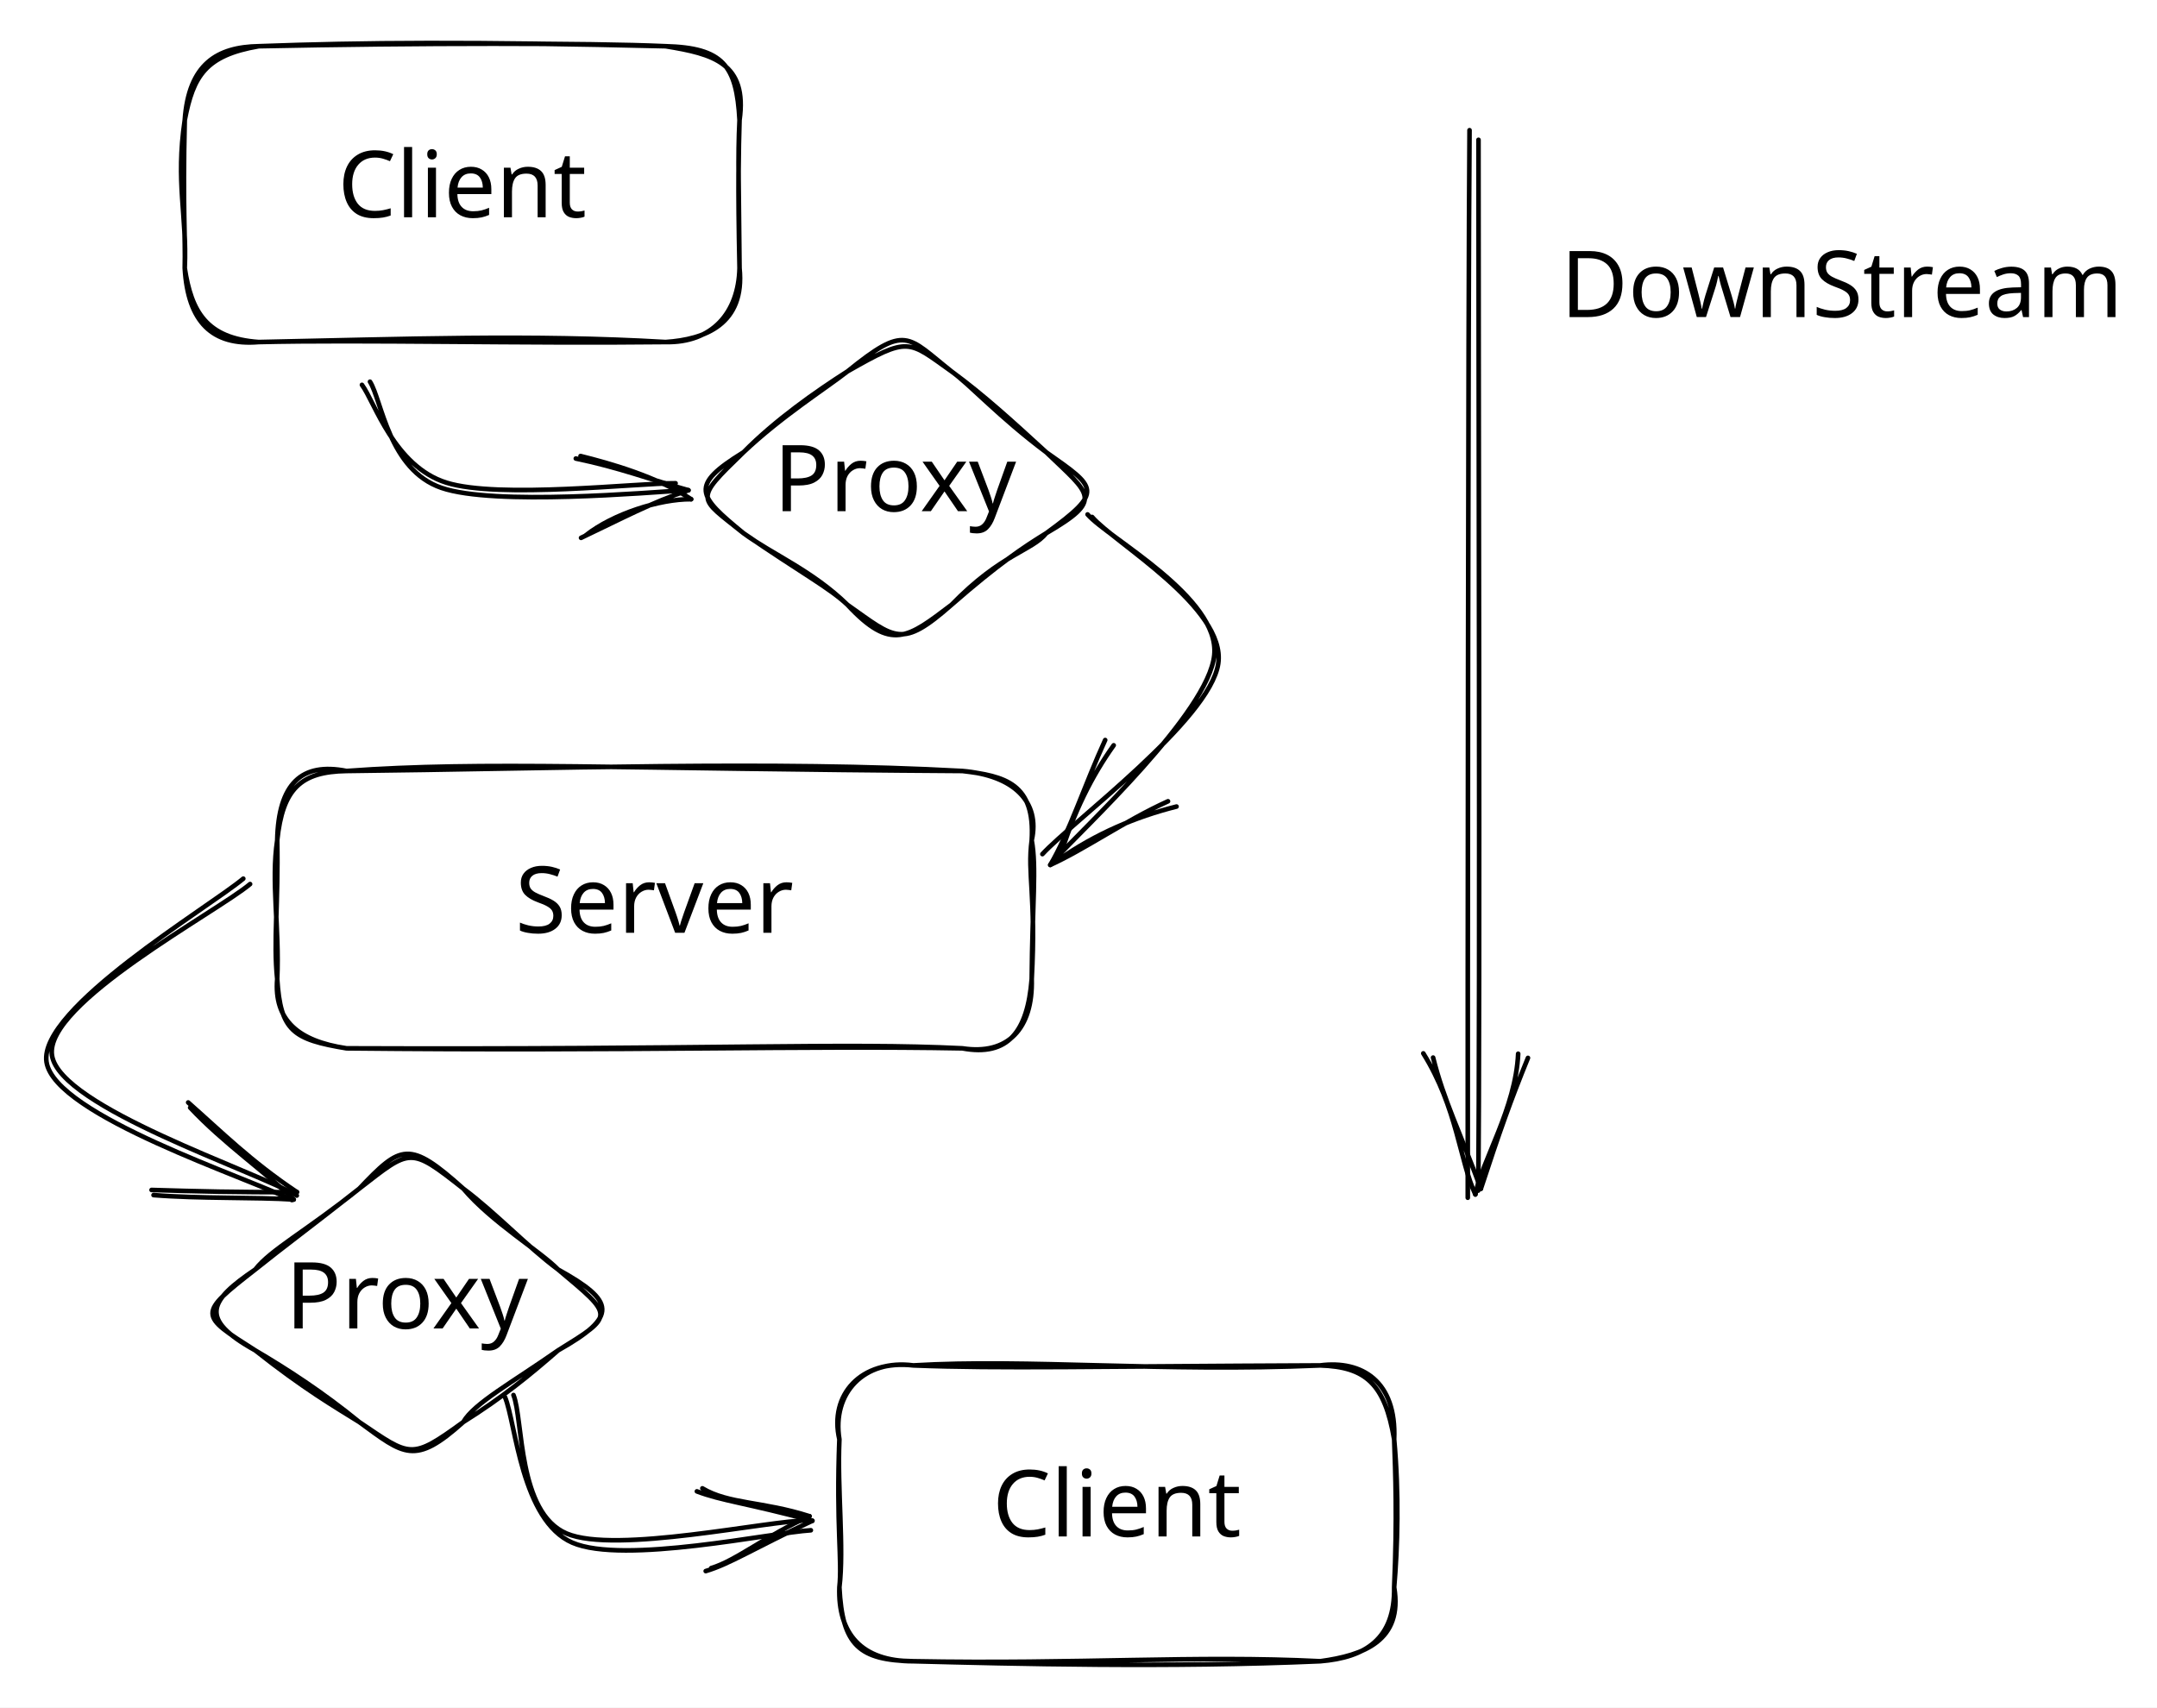
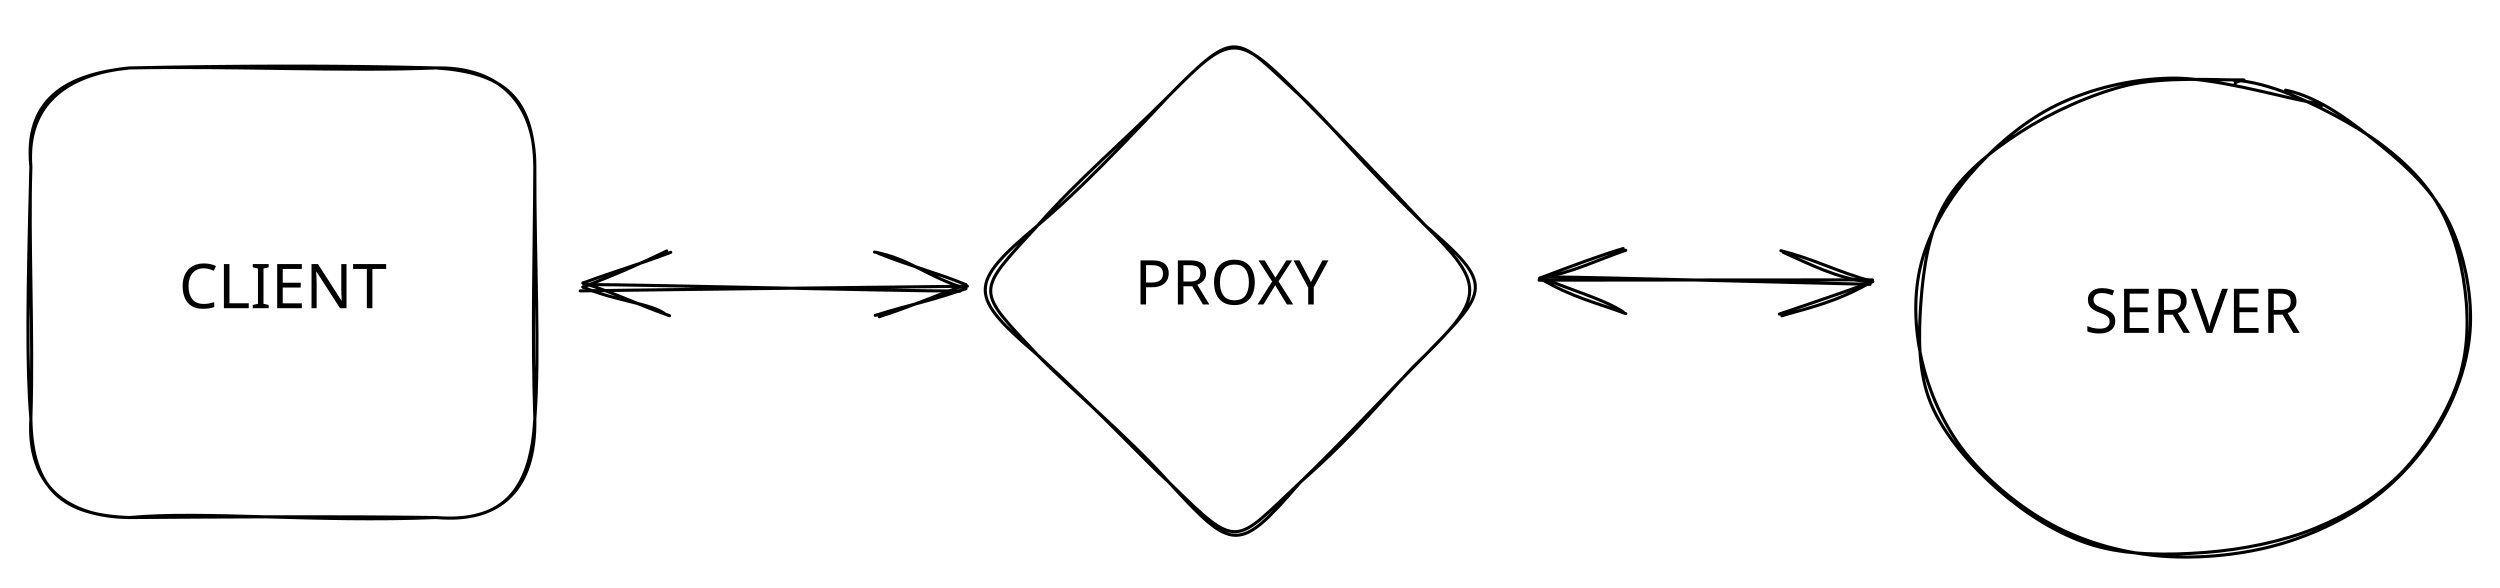
- <svg xmlns="http://www.w3.org/2000/svg" version="1.1" viewBox="0 0 466.561 369.4" width="466.561" height="369.4">
+ <svg xmlns="http://www.w3.org/2000/svg" version="1.1" viewBox="0 0 809.6 190.4" width="809.6" height="190.4">
  
-   eyJ2ZXJzaW9uIjoiMSIsImVuY29kaW5nIjoiYnN0cmluZyIsImNvbXByZXNzZWQiOnRydWUsImVuY29kZWQiOiJ4nN1bW3PaSFx1MDAxM333r3B5X2Pt3C95s1x1MDAxZG82YGLHxJfkqy2XXGYyKMhcdTAwMTJcdTAwMTbCgLfy37dHXHUwMDEwdFx1MDAwMcQlgPGnVDkgjUatnj7ndM9cZv/u7e9cdTAwMWZEg7Zz8H7/wOnXbM+th3bv4J05/+yEXHUwMDFkN/DhXHUwMDEyib93gm5Yi1s2o6jdef/nn3a7bTXc6D5cYlpWLXhcdTAwMWPe5njOo+NHXHUwMDFkaPg/+L6//2/8N/Wg0KlFtt/wnPiG+FLqWVxc5s9+XHUwMDBl/Pi5imKhNMN63MDtfIDHRU5cdTAwMWSuPthex0mumFNcdTAwMDefwycycF7Ck673VPn2wz4/XHUwMDFk3D8nT31wPa9cdTAwMWFccrzhS9m1ZjdM2dSJwqDl3Lj1qFx013Hu/Pi+Tlx1MDAwME5L7lxug26j6TudTuaeoG3X3GhgziE0Pjt0wvv95EzfeIBIiyCEMCFIXCKKXHRcdTAwMWZfjjvQ0uJaa4EokZgpxnKWnVx1MDAwNF5cdTAwMTBcdTAwMWHL/kDxkdh2b9daXHIw0K+P20Sh7XfadlxiI5a06/16Z5JY1nTcRjOCk1wi9Twn9jylYCyWhI4vmIe0P9XjXHUwMDE4+CftXHUwMDFhvz5yza+gSMKCjs78TMw17U/z4ZRcdTAwMGWpTFhFTj95h1RcdTAwMTCc9XtPVfHp8erGc1x1MDAxMCpcdTAwMWadfDi5uzhcdTAwMTi3+/luerfDm8te48k+xfSkdXFWv6t5raqHytmn/Hq+XHUwMDFkhkEv1e/oU/L+3XbdXHUwMDFlxipcdTAwMTZSaE0w0Vwi5U7P9Vtw0e96XnIuqLWS8N5LXHUwMDE5PFx1MDAwMavM+6dcdTAwMTCFyUxEcY5cdTAwMDWVXHUwMDEyyYVcdTAwMTE13Zm7jiiui1x1MDAxMEWw2Fx1MDAxNqK4mFx1MDAwNFx1MDAxNFx1MDAxMXlAYYIlXGaMlssgKlx1MDAxMzZcdTAwMTPQKYhCpFx1MDAxObz2XHUwMDEyUZiMduBHVffFODzFXHUwMDE05uxf9qPrXHIyXHUwMDAzXHUwMDE2hyf458RzM665tztcdTAwMGU803SCVab1kec2TFx1MDAwMFx1MDAxZtTgXHUwMDA2J8zEduSCWI1cdTAwMWI8uvV6Wk5qYIJccn2Gn1x1MDAxNpGBIHRcdTAwMWKub3tfs1x1MDAxNlx1MDAxNoKtUMNcdTAwMTjDs1x1MDAxMMeo4Fxuw+AujLhOr3vk91x1MDAwN1x1MDAwZvWAd7vRXflbJbK/7DriqFCWMohcdTAwMDPNRpxcdJ1cdTAwMDFcdTAwMWNT1DI4XHUwMDEyXHUwMDE4UY65SOHxlSSMXHUwMDEzSVx1MDAxMOO7KmHOdfXw68XLTTQ4eumxu5de6fjm86JcdTAwMTJcdTAwMTaeaqqudO2MXTu3fV5p13pRd21cdTAwMTLGpFRcdTAwMWKXMIrpLEBBLFKhpWCLI2q6N3dcdTAwMWNRXGahXHUwMDAyRHFEtoWoXHUwMDA1JVxmIVx1MDAwNWmhpluRMExcdTAwMTWlaokofHNcdTAwMTI2R1x1MDAwNVaRsLprP1x1MDAwNn59XHUwMDFh3lximYk3Qlx1MDAxNFVYq8WLsKvw6jM9e1x1MDAwZWqXT9U79HBULpcqdNfhRqkogNuvhFx1MDAxMlx1MDAxMifCXHUwMDA0JFBcdTAwMWJDm1KTaFx1MDAxM2pcdTAwMTJtXG7SXG5KUmauol9kU/rFXHUwMDBly+d/fenjWvOl8rX947bTv7y93EJcdFbYb0RunE+sXHUwMDFl1Vx1MDAxNOe1iPTr/vXN1dp0XHUwMDExU8RcdTAwMTJW3FRpx2frXCKVUF9SiVx1MDAxN6/tpo/Srlx1MDAwM5WTXCKgKrQloC4mi4RDVFCK8Fx1MDAxMjhdXVx1MDAxNZFI8/SmVfFcIlxm+oOtiuJcdTAwMWNlyYvi0MBVNZGJmVjjXHUwMDEyKESmp1x1MDAxNeZB7ZM8KZ03q4dntv+Mblx1MDAxZvs91CA7r4mEYlx1MDAwYmutOcZcdTAwMTIrmZ1EgcL2lUXQzO3AQCj9e0XcxkTwwlx1MDAxYnjHXHUwMDFmrkuXl9Vcbi21yMfSd368qFjhytPR6dlcdTAwMGaMm9VcdTAwMDddKn35rmT5fFxyXCK44eKQXHUwMDExvHFcdTAwMTGkenayKoWSYMPiyer0Qdp1YDJZXHUwMDAwzNSCyiuJXHUwMDFlplhcdTAwMGKMNV9cdTAwMDKYv1FcdTAwMGJcbpSa8f7/U7052rGC6lx1MDAxNS/IXHUwMDExPVx1MDAwYl5MaUlcdTAwMDTFi+ue/EaP+r7kt4PTo4uPV/edv8th9y3Aq2D5gHJmMbisOGNcdTAwMTB+afytfTZT0FmWJMKIJvCHXHUwMDA0XHUwMDEwIZdaLoG/Lc5u/s2Dsn2Jbrp26bh9zVx1MDAwN5cuadW2UMVtSnBcdTAwMTdcdTAwMTFGovAyXHUwMDFjtZIwpqa581x0KyaIK5papphcdTAwMDfc6WO068DVRZM4UFx1MDAxYm9cdTAwMGK3qZEomjNcdTAwMDU+xZC/qmVw+lx1MDAxYtWhSi/8blonq074nFa9LVxi5Vx1MDAxY7HJXHUwMDBi5cjCQqhccqE+TSXpTLBhpM26stCLo614ymtX0SaERSFcdTAwMGKFgkKLzCp6PFx1MDAxMyORhVx1MDAwNTJcdINcIlqpXHKCTVpKwj+iXGJFXG6Ub1xu9oglqEaYw9hoXHUwMDA16eKUXHUwMDE5VcogZ2V448VkIUQlUsvUTymf2mF07Pp1129kXHJcdTAwMWJtz1pkYTxcdTAwMDZ1rWusRJbAkEEgM3qUcZrMO1x1MDAxYcfYbWiiLC4wZCaUc1x1MDAwNbRK+cSrO359vknFczpcdTAwMTmTkFx1MDAxMFgyiqC8IIyn9jCMbYJhxopcdHCkKUShRJrMYTy7XHUwMDEznVx1MDAwNI+Pblx1MDAwNK6/XGJcXD/Kuzj25ZFcdTAwMDF+07Hr+avwUulreYZom1x1MDAxZbO5UfJpP0FQ/GX8+Z93U1tjaYnpq3zmmFxm6nn9zURK3Fx1MDAxZLaEhCyFS65cdTAwMDVHUEYn3e2l/1+aK1x1MDAwYlxu9qVcdTAwMGKK4vRvR5mSwVBx+Fx1MDAwM0GJhWAoN2etlVx1MDAwNVx0XHRiULlcdTAwMGKuXHUwMDE1zdm1PqakwjKb0KCAUZJcdIbxXHUwMDE0qpQ0XHUwMDE3XHUwMDA2eaaE5ElBhrX5WbfC1Vx1MDAxNmPCXHUwMDA2iXJhVjpEXHUwMDE2KJ9ZJDVcdTAwMWWTlGgyhZVcdTAwMTRcdTAwMTJaQuaJgcKgulxcjSmL05sseSvCIOFnXHUwMDAy4klLISZMgrKSIK1cYlx1MDAwMfbAQKmMvWmiJCrdnFx1MDAxMotATqLB6VxcYzmfXHUwMDE3XHUwMDBm1SxcXJhjXHUwMDAyXHUwMDEx6+JFpmZu1MRcdTAwMWPiXHRYeomKrbiA3VFmJFxmW1x1MDAxNOBDYLS0yVx1MDAxNnNcdTAwMTWbtlx1MDAxMDAjR1x1MDAwMvCOqc7ZtcaJTWohbvawIE6IWd2ZJEYjnlx1MDAxNEKKKC44Q1x1MDAxM1x1MDAxOaRcdTAwMDZF1Tyd9b9cdTAwMDIvMiT1MruzluXFJThcYjhPXHUwMDAysUiFmJZap1KXXHUwMDExXHUwMDA3cUtxXHUwMDAwJ4y9mbLnXHUwMDFjr0aLxdOjXHUwMDE5kyDv4Vx1MDAxMohBaCoxfJliXHUwMDEyXHUwMDA3zlx1MDAwNGsphZxWybfNioeMZFxuNCoz+SOVXHUwMDE2gitSMVx1MDAwNYfgdF5/XHUwMDE4hFx1MDAwNUBcdTAwMDJFXHUwMDEy51x1MDAxMGZYknR3eXysiyWFnL3nQYB4SZae/p/HksXrX7vKktpMSIPToVx1MDAxYYA6gKEkb1x1MDAxYm6vVeB6XHUwMDAx7MPNrFx1MDAxN95cXFx1MDAwMik40CSwtOSUQT7DptDkhPhOVNpcZmRcdTAwMTaaqFdNIMFcdTAwMDSx0lx1MDAxZfhcdTAwMDWJcmFWglx1MDAwNFx1MDAxMmoxbVxuXHUwMDAzTVx1MDAwMVY0NUk35iVsMS6YXHUwMDA0r0F5XHUwMDBiuVxiXHUwMDE1q3Fl8a7CbLFt1u+kRlxcYkhZoaSeJHBcdTAwMDFsSSFfktLAnorJvPYtsSVcdTAwMWWu6lx1MDAxMMZARXOl9tJcdTAwMTnlTKCYg2hcdTAwMGJSbkk0eE5QxpRIuvs9ruQofzJJKCG94lx1MDAxMGdL/PSnO/h+X//4sVxc6d5cXJVa7td2h+z89jBgwPi3PZJzxVx1MDAwMUxZpjS//DFcdTAwMGJcdTAwMDSIXHUwMDAyj0JCr3J2rY8pp/xcblx1MDAwMYrEWVx1MDAwZlx1MDAxZlXWXHUwMDFhqkeGl9ostnZi5IKidUxB5nE848pbYohM64nRXFxcdTAwMTLDs3+9N1x1MDAxM8JIc7O0xVx1MDAxNodwpO6ez+ktubk/q/hcdTAwMTVxd/XyTHd+d1x1MDAwYifMglx1MDAxNFxcKylcdTAwMDFcdTAwMTBcIrVcdTAwMTkshjBV8d5cdTAwMTdcdTAwMTX/NpjTlL/Wvvqe2keUoDi1kDFKaCCHNlvRyHa2u1xizOj2Nnl+XGJ6fjVcblx1MDAxZPtxqaU8z3nIRnd2IS9cbtqzVvEyb5JfsktZM1x1MDAwNNfeXGKsXHUwMDA3drtdjcBTY0qEMXDro9dN+jx4dp3e8WRcdTAwMWP88Vx1MDAxMFx1MDAxZqbXXHUwMDE4sFx1MDAwNlx1MDAxYU7Mrz/3fv5cdTAwMDdcdTAwMTWNS1wiIn0=
+   eyJ2ZXJzaW9uIjoiMSIsImVuY29kaW5nIjoiYnN0cmluZyIsImNvbXByZXNzZWQiOnRydWUsImVuY29kZWQiOiJ4nN1YW1PbRlx1MDAxOH3nV3ic16Ds/ZK3XHUwMDAwTobSglx1MDAwN2hcdO1kmI0k26plSUhyuGT47/0kXHUwMDFi62Y5dlx1MDAxMlxct1xmXHUwMDAz9l7P7p7znW/3616n001cdTAwMWZcIrf7ttN1723je05s7rqvs/Ivbpx4YVx1MDAwMFUk/56E09jOW47SNErevnljoshcdTAwMWF66ecwXHUwMDFjW3Y4mXVzfXfiXHUwMDA2aVx1MDAwMlxy/4Lvnc7X/G9poti1U1x1MDAxM1xmfTfvkFdcdTAwMTVzMVQvPFxyg3xagokgXHUwMDFhSV608JIjmC51XHUwMDFkqFx1MDAxZVx1MDAxOD9xi5qsqOtccsJBz1xm749vXCKNbydfeuc47Fx1MDAxNbNcdTAwMGU8379IXHUwMDFm/NmijD2axiVMSVx1MDAxYYdj98pz0lx1MDAxMdTjWvmiX1x1MDAxMsKmXHUwMDE1veJwOlx1MDAxY1x1MDAwNW6SVPqEkbG99CErQ1x1MDAwNfzZJrztXHUwMDE0JffZOqW2XGJCXGJcdTAwMTOCJKKY8EV1Nlx1MDAwMKHUXHUwMDEyUI1cdTAwMDRGlGMuSFxy2WHoh3GG7Fx1MDAxNcp/XG5sn409XHUwMDFlXHUwMDAywMBZtEljXHUwMDEzJJGJ4cSKdnfPa1x1MDAxNtTCWmuFhdKMXHUwMDAzlEWTketcckdp1obxVjhufjBcdTAwMThcdK4olaWaXGZEdOzkXHUwMDFj+VTeusCZb90zaVxu2tB5yVOxnKx9r063MuUqtEvd+2KNJZJwyX+ZTN2r5MKNP1x1MDAxZXqXp4np33RcdTAwMTftnl4vXHUwMDFmdtZ5f19p++TkXGZdXHUwMDBiffL3ZVx1MDAxYf02PjuozvI8v4nj8K407vxTsf5p5JhcdTAwMTmXsZCSXHUwMDExKiRsfkFcdTAwMGXfXHUwMDBixlBcdTAwMTlMfb8oXHUwMDBi7XFB/71cdTAwMTLghuwq6y8pXHUwMDBl43bFUVxyMFx1MDAxNCNrK275Zu644ihBlso4TFx1MDAxMceSS1VcdTAwMTWcplx1MDAxNstqNeacSMrYi1x0TqGmwIioXHUwMDBiilGkXHUwMDA10lxcbaCnXG5pXHUwMDFhwlnFQaE5p1x1MDAxYnCwOOswSC+8x5xIqFL63kw8/6FyXFw5OWF7XHUwMDBlfz3unV6WdzBxYc5sXHUwMDEwrCqt3/neMKNv14ZVuHGF2alcdTAwMDdWtmgw8Vx1MDAxY6dsNjZAMDBmfLyOSYSxN/RcdTAwMDLjX1ZcdTAwMTGulJrr+16ULPe3VrVhxVx0XCKSULa22vy7o/ji8spV2p3cjk6Sy9G1xruuNqV07lx1MDAxOEAtgpGmNbVRkWtcdTAwMTErilx1MDAxMWdCqVx1MDAxN1NcdTAwMWJuN9rC3jhvs8Bne9NcdTAwMDBZYSo3kWPT3shL2dv9+OhcdTAwMDY/fGZJXHUwMDEwTXs3XHUwMDBm1GYjf7Cuvamr3snp5FxivT85/3A9VPtcdTAwMDfk6IP8afamOCqZz9btXHLSXHUwMDFiODvITdTaglu+mTsuOE21JYHnXGaCXHUwMDBiXHUwMDAz42BcdTAwMTXBUYS3ZW9Sr2NvWb7IKadcdTAwMTRtIKhcdTAwMWbwN6a52ICEP+ZvXHUwMDE3vfM/eudb9bdvmETd3+ZcYldqzfHMJFxmnKX+xlvlppDCislccuT2+DjAv/dcdTAwMWbxrTk0av/uz16fvme7Ljeuqlx1MDAwMiNcdTAwMDRv78KmmlxuXHUwMDAzorfZ3FxccVx1MDAwNIFcdTAwMTNcdTAwMGKB+CaK26KFnfc/9kdcdTAwMDZcdTAwMGbT5JGdRbdcdTAwMTifOlx1MDAwN2xcdTAwMGI3tP+9Nba+tTAhpGJcdTAwMWJkosuPaMeVKmjtaUWTVqX8ZKVcbtFcdTAwMTRq01xuXHUwMDAxXHUwMDA2x1hvy1xupShnsS9thf3zs4/XW3XCb9hJ3Vx0Z1x1MDAwMFcqa6bsZTYo26SlJSVcXMDNZm1trY5gO6otxpVF4eJcdTAwMDT3Oy2YYvWkk1VuefrFhFx1MDAwNlqu4KBLXHUwMDFjXHUwMDEy1XWH4WqAMVeSbaC77zLElVx1MDAxZVx1MDAwMJ7Mv0eOSWri9MBcdTAwMGJcdTAwMWMvXHUwMDE4VoHNXHUwMDFm59d5+MhcdTAwMDVsTzOU+8hCXHUwMDA0aymV5kRLXHUwMDA2cVOJUruhiXLYjeW6gfNtXHUwMDE4q1VZglx1MDAwMShcdTAwMTBcdTAwMDNbXHUwMDEykENRSeFcdTAwMTc1UVx1MDAxMIszpCDJopJhxFx1MDAxNGJcclS+SdLDcDLxUtjvfuhcdTAwMDVpfV/zXHJ8l2l75Fx1MDAxYWeJ0GFhq6qjbNBqwlN86lx1MDAxNHzLvyw+f3q9tHU7g2vd98r/N49YrYk7h+xVK6HWj1irc6NcdTAwMWSNWFIoK3twV1JqostcdTAwMGZPs4hFWuLZT49YSORcdTAwMTdywlx1MDAxOGaQmS95lWpcdTAwMDQszoHt2fPhv1x1MDAxYa82zFk3jVdrXHUwMDA3iixeUco0RVRn5oKUxqVm83BFLUUhkGRcdTAwMGb+XHUwMDAySYK/L3qtvl1Xolx1MDAxN1x1MDAwNixUU40wXHUwMDE1KJu2iYlbRFxuXHUwMDAx0JFQSDDSPJH/WvBqI3OtdzV27c3H65ooukiBZotcdTAwMDNcdTAwMDBee8481SxW3f3iuXdcdTAwMDdNnb1cdTAwMWHkP1lcdTAwMGWX72BcdTAwMTZ53Jz7T3tP/1x1MDAwMOeOiZMifQ==
  <defs>
    <style class="style-fonts">
      @font-face {
        font-family: "Virgil";
        src: url("https://unpkg.com/@excalidraw/excalidraw@0.14.2/dist/excalidraw-assets/Virgil.woff2");
      }
      @font-face {
        font-family: "Cascadia";
        src: url("https://unpkg.com/@excalidraw/excalidraw@0.14.2/dist/excalidraw-assets/Cascadia.woff2");
      }
    </style>
  </defs>
-   <rect x="0" y="0" width="466.561" height="369.4" fill="#ffffff" />
-   <g stroke-linecap="round" transform="translate(39.96088 10) rotate(0 60 32)">
-     <path d="M16 0 M16 0 C50.34 -0.72, 87.45 -0.73, 104 0 M16 0 C38.53 -0.83, 62.15 -1.01, 104 0 M104 0 C114.34 1.68, 121.73 3.63, 120 16 M104 0 C116.41 0.34, 119.37 4.11, 120 16 M120 16 C119.6 23.88, 119.87 31.64, 120 48 M120 16 C119.82 22.58, 119.61 29.6, 120 48 M120 48 C119.77 57.78, 113.98 64.22, 104 64 M120 48 C121.23 60.19, 112.52 63.43, 104 64 M104 64 C72.83 64.35, 38.29 63.46, 16 64 M104 64 C75.06 62.3, 47.48 63.36, 16 64 M16 64 C4.68 63.2, 1.43 57.4, 0 48 M16 64 C5.94 64.85, 0.68 59.7, 0 48 M0 48 C0.51 36.55, -2 29.56, 0 16 M0 48 C0.18 41.25, -0.47 35.58, 0 16 M0 16 C1.83 6.39, 4.53 1.99, 16 0 M0 16 C0.86 3.78, 7.02 0.17, 16 0" stroke="#000000" stroke-width="1" fill="none" />
+   <rect x="0" y="0" width="809.6" height="190.4" fill="#ffffff" />
+   <g stroke-linecap="round" transform="translate(10 22) rotate(0 81.59999 72.8)">
+     <path d="M32 0 M32 0 C66.09 -0.65, 102.23 1.19, 131.2 0 M32 0 C64.94 -0.72, 99.07 -0.85, 131.2 0 M131.2 0 C151.52 -0.41, 163.29 11.19, 163.2 32 M131.2 0 C152.81 1.41, 162.83 9.28, 163.2 32 M163.2 32 C163.12 62.76, 164.82 91.85, 163.2 113.6 M163.2 32 C163.09 58.08, 162.24 85.75, 163.2 113.6 M163.2 113.6 C163.63 136.52, 152.08 147.48, 131.2 145.6 M163.2 113.6 C161.99 135.41, 154.08 147.45, 131.2 145.6 M131.2 145.6 C92.68 147.2, 55.69 143.39, 32 145.6 M131.2 145.6 C97.24 145.15, 62.66 145.4, 32 145.6 M32 145.6 C10.21 144.9, 0.36 136.53, 0 113.6 M32 145.6 C12.23 145.43, -1.35 135.79, 0 113.6 M0 113.6 C-1.43 96.5, -1.09 73.93, 0 32 M0 113.6 C0.87 85.15, -0.8 56.16, 0 32 M0 32 C-1.59 11.33, 12.34 1.84, 32 0 M0 32 C-2.26 10.23, 11.24 2.06, 32 0" stroke="#000000" stroke-width="1" fill="none" />
  </g>
-   <g transform="translate(71.96088 29) rotate(0 28 13)">
-     <text x="28" y="18" font-family="Virgil, Segoe UI Emoji" font-size="20px" fill="#000000" text-anchor="middle" style="white-space: pre;" direction="ltr">Client</text>
+   <g transform="translate(51.59999 81.8) rotate(0 40 13)">
+     <text x="40" y="18" font-family="Virgil, Segoe UI Emoji" font-size="20px" fill="#000000" text-anchor="middle" style="white-space: pre;" direction="ltr">CLIENT</text>
  </g>
-   <g stroke-linecap="round" transform="translate(181.5609 295.4001) rotate(0 60 32)">
-     <path d="M16 0 M16 0 C40.9 -1.48, 69.57 1.49, 104 0 M16 0 C34.98 0.73, 54.28 0.2, 104 0 M104 0 C113 -1.17, 120.55 3.41, 120 16 M104 0 C113.88 0.3, 117.97 4.01, 120 16 M120 16 C120.26 23.03, 120.66 33.22, 120 48 M120 16 C121.07 27.75, 120.74 39.47, 120 48 M120 48 C121.92 59.56, 113.45 62.72, 104 64 M120 48 C120.19 59.15, 113.81 63.21, 104 64 M104 64 C77.08 62.66, 51.69 64.67, 16 64 M104 64 C71.37 65.43, 37.18 64.54, 16 64 M16 64 C4.68 64.05, -0.35 57.92, 0 48 M16 64 C4.24 63.78, 0.63 60.6, 0 48 M0 48 C1.04 39.53, -0.5 26.51, 0 16 M0 48 C0.64 42.35, -0.72 34.63, 0 16 M0 16 C-1.64 5.96, 5.36 -1.4, 16 0 M0 16 C-2.24 6.31, 4.66 -1.31, 16 0" stroke="#000000" stroke-width="1" fill="none" />
+   <g stroke-linecap="round" transform="translate(620.4 25.20001) rotate(0 89.60001 77.59999)">
+     <path d="M119.77 4 C130.94 6.21, 142.04 14.98, 150.84 22.1 C159.65 29.22, 167.82 37.1, 172.61 46.73 C177.41 56.36, 180.02 69.15, 179.63 79.88 C179.25 90.61, 175.57 101.67, 170.28 111.1 C164.99 120.54, 157.04 129.73, 147.9 136.49 C138.76 143.26, 127.14 148.66, 115.46 151.7 C103.79 154.74, 89.8 155.94, 77.86 154.75 C65.93 153.56, 54.18 150.18, 43.85 144.58 C33.51 138.99, 22.85 130.06, 15.86 121.19 C8.88 112.31, 4.28 101.54, 1.93 91.34 C-0.42 81.15, -0.79 69.98, 1.78 60.02 C4.35 50.05, 10.02 40.1, 17.36 31.56 C24.69 23.02, 34.88 14.01, 45.77 8.76 C56.67 3.52, 69.58 0.34, 82.75 0.1 C95.91 -0.15, 116.72 5.7, 124.76 7.29 C132.8 8.87, 131.52 8.66, 130.97 9.59 M102.84 0.77 C114.3 1.24, 128.85 8.28, 139.37 14.2 C149.88 20.11, 159.59 27.81, 165.92 36.27 C172.24 44.72, 175.62 54.79, 177.31 64.9 C178.99 75.02, 179.29 86.52, 176.04 96.93 C172.79 107.34, 165.56 119.22, 157.8 127.37 C150.04 135.51, 140.15 141.42, 129.47 145.81 C118.8 150.2, 105.77 152.78, 93.73 153.7 C81.7 154.62, 68.42 154.69, 57.26 151.31 C46.09 147.93, 35.47 141.05, 26.74 133.42 C18.02 125.79, 9.09 115.64, 4.91 105.53 C0.73 95.42, 0.88 83.61, 1.66 72.77 C2.44 61.93, 4.21 49.66, 9.57 40.47 C14.92 31.29, 23.98 23.99, 33.81 17.64 C43.64 11.29, 56.9 5.23, 68.57 2.4 C80.23 -0.43, 98 0.76, 103.81 0.67 C109.62 0.59, 103.39 0.75, 103.42 1.9" stroke="#000000" stroke-width="1" fill="none" />
  </g>
-   <g transform="translate(213.5609 314.4001) rotate(0 28 13)">
-     <text x="28" y="18" font-family="Virgil, Segoe UI Emoji" font-size="20px" fill="#000000" text-anchor="middle" style="white-space: pre;" direction="ltr">Client</text>
+   <g transform="translate(670.5 89.8) rotate(0 39.5 13)">
+     <text x="39.5" y="18" font-family="Virgil, Segoe UI Emoji" font-size="20px" fill="#000000" text-anchor="middle" style="white-space: pre;" direction="ltr">SERVER</text>
  </g>
-   <g stroke-linecap="round" transform="translate(149.5609 71.60008) rotate(0 44 34)">
-     <path d="M56.25 8.75 M56.25 8.75 C60.21 11.55, 66.36 18.46, 76.75 26.25 M56.25 8.75 C63.34 13.96, 69.28 19.41, 76.75 26.25 M76.75 26.25 C87.69 33.97, 89.32 34.6, 76.75 43.75 M76.75 26.25 C86.43 35.58, 89.2 36.46, 76.75 43.75 M76.75 43.75 C73.63 47.61, 67.08 48.12, 56.25 59.25 M76.75 43.75 C71.93 46.72, 66.47 50.32, 56.25 59.25 M56.25 59.25 C46.87 66.33, 43.26 69.48, 33.75 59.25 M56.25 59.25 C45.38 68.8, 44.18 66.59, 33.75 59.25 M33.75 59.25 C26.12 51.8, 17.39 48.27, 11.25 43.75 M33.75 59.25 C29.78 55.5, 23.73 52.36, 11.25 43.75 M11.25 43.75 C1.3 35.59, -0.49 33.49, 11.25 26.25 M11.25 43.75 C1.44 35.85, 0.38 36.79, 11.25 26.25 M11.25 26.25 C19.48 18.46, 29 12.46, 33.75 8.75 M11.25 26.25 C18.08 19.3, 26.94 13.1, 33.75 8.75 M33.75 8.75 C46.46 -1.53, 46.59 1.11, 56.25 8.75 M33.75 8.75 C47.17 1.08, 46.8 2.05, 56.25 8.75" stroke="#000000" stroke-width="1" fill="none" />
+   <g stroke-linecap="round" transform="translate(314.8 10) rotate(0 84 83.60001)">
+     <path d="M106.25 21 M106.25 21 C116.25 30.28, 124.67 41.43, 146.75 63 M106.25 21 C120.45 35.42, 134.51 49.86, 146.75 63 M146.75 63 C169.52 82.5, 167.21 84.01, 146.75 105 M146.75 63 C166.06 81.95, 165.85 86.18, 146.75 105 M146.75 105 C135.01 116.08, 127.1 127.94, 106.25 146.2 M146.75 105 C132.91 118.97, 118.96 134.07, 106.25 146.2 M106.25 146.2 C84.66 166.44, 86.54 168.56, 63.75 146.2 M106.25 146.2 C86.27 169.35, 84.54 168.79, 63.75 146.2 M63.75 146.2 C49.98 130.88, 31.8 115.93, 21.25 105 M63.75 146.2 C55.17 138.45, 46.69 128.52, 21.25 105 M21.25 105 C-1.12 85.76, -1.68 82.2, 21.25 63 M21.25 105 C0.98 83.41, 0.93 85.14, 21.25 63 M21.25 63 C34.1 48.35, 49.15 35.66, 63.75 21 M21.25 63 C30.2 55.38, 39.51 46.89, 63.75 21 M63.75 21 C86.16 -1.65, 85.08 1.57, 106.25 21 M63.75 21 C83.88 0.59, 85.62 0.19, 106.25 21" stroke="#000000" stroke-width="1" fill="none" />
  </g>
-   <g transform="translate(165.5609 92.60008) rotate(0 28 13)">
-     <text x="28" y="18" font-family="Virgil, Segoe UI Emoji" font-size="20px" fill="#000000" text-anchor="middle" style="white-space: pre;" direction="ltr">Proxy</text>
-   </g>
-   <g stroke-linecap="round" transform="translate(43.96082 248.4) rotate(0 44 34)">
-     <path d="M56.25 8.75 M56.25 8.75 C62.39 16.02, 72.88 22.27, 76.75 26.25 M56.25 8.75 C63.22 13.94, 69.92 21.17, 76.75 26.25 M76.75 26.25 C88.89 36.44, 89.06 36.11, 76.75 43.75 M76.75 26.25 C89.04 33.07, 89.92 36.34, 76.75 43.75 M76.75 43.75 C66.91 50.65, 58.55 55.2, 56.25 59.25 M76.75 43.75 C70.73 49.01, 64.85 53.85, 56.25 59.25 M56.25 59.25 C44.9 67.48, 44.94 66.81, 33.75 59.25 M56.25 59.25 C45.7 68.74, 43.47 66.34, 33.75 59.25 M33.75 59.25 C28.36 55.89, 21.76 52.07, 11.25 43.75 M33.75 59.25 C25.88 52.82, 18.18 47.83, 11.25 43.75 M11.25 43.75 C-0.87 36.04, -1.25 35.99, 11.25 26.25 M11.25 43.75 C-1.11 36.89, 1.29 33, 11.25 26.25 M11.25 26.25 C14.56 21.97, 22.27 17.94, 33.75 8.75 M11.25 26.25 C17.42 21.3, 23.4 16.89, 33.75 8.75 M33.75 8.75 C44.93 0.08, 44.64 -0.39, 56.25 8.75 M33.75 8.75 C42.78 -0.74, 44.5 -1.78, 56.25 8.75" stroke="#000000" stroke-width="1" fill="none" />
-   </g>
-   <g transform="translate(59.96082 269.4) rotate(0 28 13)">
-     <text x="28" y="18" font-family="Virgil, Segoe UI Emoji" font-size="20px" fill="#000000" text-anchor="middle" style="white-space: pre;" direction="ltr">Proxy</text>
-   </g>
-   <g stroke-linecap="round" transform="translate(59.96088 166.8001) rotate(0 81.60001 30)">
-     <path d="M15 0 M15 0 C59.72 -0.5, 107.31 -2.24, 148.2 0 M15 0 C44.5 -2.16, 73.71 -0.47, 148.2 0 M148.2 0 C159.26 0.94, 165.09 6.62, 163.2 15 M148.2 0 C157.5 1.09, 163.96 2.72, 163.2 15 M163.2 15 C162.23 22.31, 164.17 26.94, 163.2 45 M163.2 15 C164.26 20.76, 163.34 28.53, 163.2 45 M163.2 45 C163.48 55.81, 158 61.52, 148.2 60 M163.2 45 C162.3 56.35, 158.12 61.86, 148.2 60 M148.2 60 C114.05 59.37, 76.33 60.64, 15 60 M148.2 60 C122.44 58.74, 94.49 60.31, 15 60 M15 60 C3.37 58.08, 0.72 56.24, 0 45 M15 60 C4.48 58.43, -0.73 53.88, 0 45 M0 45 C0.49 33.74, -1.34 23.93, 0 15 M0 45 C-0.84 36.89, 0.27 28.49, 0 15 M0 15 C1.17 3.9, 5.03 0.15, 15 0 M0 15 C0.27 2.7, 5.24 -1.94, 15 0" stroke="#000000" stroke-width="1" fill="none" />
-   </g>
-   <g transform="translate(109.5609 183.8001) rotate(0 32 13)">
-     <text x="32" y="18" font-family="Virgil, Segoe UI Emoji" font-size="20px" fill="#000000" text-anchor="middle" style="white-space: pre;" direction="ltr">Server</text>
+   <g transform="translate(365.8 80.60001) rotate(0 33 13)">
+     <text x="33" y="18" font-family="Virgil, Segoe UI Emoji" font-size="20px" fill="#000000" text-anchor="middle" style="white-space: pre;" direction="ltr">PROXY</text>
  </g>
  <g stroke-linecap="round">
-     <g transform="translate(79.16086 82.56101) rotate(0 33.93939 11.31951)">
-       <path d="M-0.87 0.7 C1.91 4.46, 6.09 18.31, 17.39 21.86 C28.7 25.41, 58.67 21.93, 66.97 21.99 M0.87 0.02 C3.41 3.99, 4.92 19.08, 16.34 22.99 C27.76 26.9, 60.92 23.98, 69.39 23.48" stroke="#000000" stroke-width="1" fill="none" />
+     <g transform="translate(189.2 93.20001) rotate(0 61.2 0)">
+       <path d="M0.11 -1.06 C20.42 -1.01, 101.51 1.06, 121.73 1.06 M-1.29 1 C19.42 0.67, 103.24 -0.29, 124.08 -0.51" stroke="#000000" stroke-width="1" fill="none" />
    </g>
-     <g transform="translate(79.16086 82.56101) rotate(0 33.93939 11.31951)">
-       <path d="M47.54 33.26 C53.41 28.62, 63.5 25.39, 70.33 25.44 M46.52 33.8 C55.43 29.57, 61.95 26.06, 69.75 23.5" stroke="#000000" stroke-width="1" fill="none" />
+     <g transform="translate(189.2 93.20001) rotate(0 61.2 0)">
+       <path d="M26.72 -11.92 C22.11 -9.63, 10.36 -4.29, -0.4 -0.25 M28.01 -11.49 C18.14 -7.7, 8.84 -5.01, -0.39 -1.55" stroke="#000000" stroke-width="1" fill="none" />
    </g>
-     <g transform="translate(79.16086 82.56101) rotate(0 33.93939 11.31951)">
-       <path d="M46.41 16.1 C52.58 17.63, 63.08 20.57, 70.33 25.44 M45.39 16.64 C54.65 18.55, 61.57 21.19, 69.75 23.5" stroke="#000000" stroke-width="1" fill="none" />
+     <g transform="translate(189.2 93.20001) rotate(0 61.2 0)">
+       <path d="M26.35 8.6 C21.72 4.96, 10.07 4.38, -0.4 -0.25 M27.63 9.03 C17.82 5.65, 8.66 1.16, -0.39 -1.55" stroke="#000000" stroke-width="1" fill="none" />
+     </g>
+     <g transform="translate(189.2 93.20001) rotate(0 61.2 0)">
+       <path d="M94.25 8.94 C105.82 5.31, 110.36 4.79, 123.57 0.3 M95.53 9.37 C105.34 6.23, 115.78 1.81, 123.58 -1" stroke="#000000" stroke-width="1" fill="none" />
+     </g>
+     <g transform="translate(189.2 93.20001) rotate(0 61.2 0)">
+       <path d="M94.02 -11.58 C105.78 -9.28, 110.4 -3.88, 123.57 0.3 M95.3 -11.15 C105.25 -7.12, 115.78 -4.35, 123.58 -1" stroke="#000000" stroke-width="1" fill="none" />
    </g>
  </g>
  <mask />
  <g stroke-linecap="round">
-     <g transform="translate(235.3031 110.8921) rotate(0 9.539382 36.83909)">
-       <path d="M0.92 0.95 C5.57 6.45, 29.99 20.54, 28.2 32.69 C26.41 44.85, -3.46 66.94, -9.83 73.89 M-0.06 0.4 C4.43 5.57, 28.58 18.33, 27.35 30.81 C26.13 43.3, -1.14 68.41, -7.41 75.32" stroke="#000000" stroke-width="1" fill="none" />
+     <g transform="translate(499.6 90.79999) rotate(0 53.20001 0)">
+       <path d="M-1.19 -0.07 C16.59 -0.12, 88.77 -0.15, 106.77 -0.17 M0.39 -1.16 C18.03 -1.02, 88.36 0.91, 106.01 1.28" stroke="#000000" stroke-width="1" fill="none" />
    </g>
-     <g transform="translate(235.3031 110.8921) rotate(0 9.539382 36.83909)">
-       <path d="M5.59 50.35 C1 56.78, -3.1 64.72, -6.18 75 M3.75 49.21 C-0.54 58.53, -4.17 69.65, -8.13 76.23" stroke="#000000" stroke-width="1" fill="none" />
+     <g transform="translate(499.6 90.79999) rotate(0 53.20001 0)">
+       <path d="M26.87 -9.75 C18.02 -6.79, 9.28 -2.32, -0.95 -0.73 M26.05 -10.31 C19.23 -8.33, 9.09 -4.56, -0.34 -0.96" stroke="#000000" stroke-width="1" fill="none" />
    </g>
-     <g transform="translate(235.3031 110.8921) rotate(0 9.539382 36.83909)">
-       <path d="M19.18 63.6 C10.23 65.85, 1.73 69.5, -6.18 75 M17.34 62.46 C7.97 66.71, -0.72 72.88, -8.13 76.23" stroke="#000000" stroke-width="1" fill="none" />
+     <g transform="translate(499.6 90.79999) rotate(0 53.20001 0)">
+       <path d="M26.89 10.77 C18.02 7.4, 9.28 5.53, -0.95 -0.73 M26.07 10.22 C19.36 5.86, 9.21 3.31, -0.34 -0.96" stroke="#000000" stroke-width="1" fill="none" />
+     </g>
+     <g transform="translate(499.6 90.79999) rotate(0 53.20001 0)">
+       <path d="M77.45 11.46 C86.06 8.86, 94.8 7.19, 106.24 0.62 M76.63 10.91 C87.38 7.2, 94.68 4.85, 106.86 0.4" stroke="#000000" stroke-width="1" fill="none" />
+     </g>
+     <g transform="translate(499.6 90.79999) rotate(0 53.20001 0)">
+       <path d="M77.95 -9.05 C86.42 -5.33, 95 -0.66, 106.24 0.62 M77.13 -9.61 C87.61 -7, 94.76 -3.02, 106.86 0.4" stroke="#000000" stroke-width="1" fill="none" />
    </g>
  </g>
  <mask />
-   <g stroke-linecap="round">
-     <g transform="translate(54.1031 191.4921) rotate(0 -15.87449 33.91535)">
-       <path d="M-0.01 -0.23 C-7.2 5.83, -44.54 25.6, -42.86 36.83 C-41.17 48.07, 1.29 61.89, 10.09 67.16 M-1.48 -1.4 C-8.89 4.81, -45.79 26.68, -44.04 38.27 C-42.29 49.85, 0.05 63.46, 9.03 68.13" stroke="#000000" stroke-width="1" fill="none" />
-     </g>
-     <g transform="translate(54.1031 191.4921) rotate(0 -15.87449 33.91535)">
-       <path d="M-21.32 65.95 C-11.6 66.24, -2.72 66.49, 10.12 66.41 M-20.89 67.06 C-10.96 67.86, 1.27 67.49, 9.43 68.02" stroke="#000000" stroke-width="1" fill="none" />
-     </g>
-     <g transform="translate(54.1031 191.4921) rotate(0 -15.87449 33.91535)">
-       <path d="M-13.4 47.02 C-6.16 53.41, 0.17 59.77, 10.12 66.41 M-12.97 48.13 C-5.81 55.8, 3.56 62.27, 9.43 68.02" stroke="#000000" stroke-width="1" fill="none" />
-     </g>
-   </g>
-   <mask />
-   <g stroke-linecap="round">
-     <g transform="translate(109.9664 301.2363) rotate(0 32.52549 16.1195)">
-       <path d="M-0.72 1.06 C1.61 6.63, 2.81 27.71, 13.83 32.51 C24.86 37.31, 57.06 30.32, 65.42 29.83 M1.1 0.57 C3.23 5.84, 1.96 26.01, 12.59 30.53 C23.21 35.05, 56.33 27.66, 64.84 27.7" stroke="#000000" stroke-width="1" fill="none" />
-     </g>
-     <g transform="translate(109.9664 301.2363) rotate(0 32.52549 16.1195)">
-       <path d="M43.87 38.01 C49.19 36.46, 55.95 30.85, 65.13 26.79 M42.68 38.66 C47.85 37.13, 52.66 33.95, 65.75 27.77" stroke="#000000" stroke-width="1" fill="none" />
-     </g>
-     <g transform="translate(109.9664 301.2363) rotate(0 32.52549 16.1195)">
-       <path d="M41.96 20.76 C47.69 24.19, 55 23.54, 65.13 26.79 M40.77 21.41 C46.2 23.48, 51.41 23.91, 65.75 27.77" stroke="#000000" stroke-width="1" fill="none" />
-     </g>
-   </g>
-   <mask />
-   <g stroke-linecap="round">
-     <g transform="translate(318.3608 29.20004) rotate(0 0 114.4)">
-       <path d="M-0.5 -1.03 C-0.81 37.37, -0.91 191.76, -0.88 229.92 M1.44 1.05 C1.41 39.18, 1.82 190.43, 1.38 228.38" stroke="#000000" stroke-width="1" fill="none" />
-     </g>
-     <g transform="translate(318.3608 29.20004) rotate(0 0 114.4)">
-       <path d="M-10.5 198.69 C-3.14 210.5, -2.6 222.07, 0.76 229.21 M-8.38 199.6 C-6.08 208.84, -2.51 215.86, 1.95 227.98" stroke="#000000" stroke-width="1" fill="none" />
-     </g>
-     <g transform="translate(318.3608 29.20004) rotate(0 0 114.4)">
-       <path d="M10.02 198.77 C9.51 210.46, 2.19 222, 0.76 229.21 M12.14 199.67 C8.4 208.82, 5.93 215.83, 1.95 227.98" stroke="#000000" stroke-width="1" fill="none" />
-     </g>
-   </g>
-   <mask />
-   <g transform="translate(337.5609 50.60002) rotate(0 59.5 12.5)">
-     <text x="0" y="18" font-family="Virgil, Segoe UI Emoji" font-size="20px" fill="#000000" text-anchor="start" style="white-space: pre;" direction="ltr">DownStream</text>
-   </g>
</svg>
